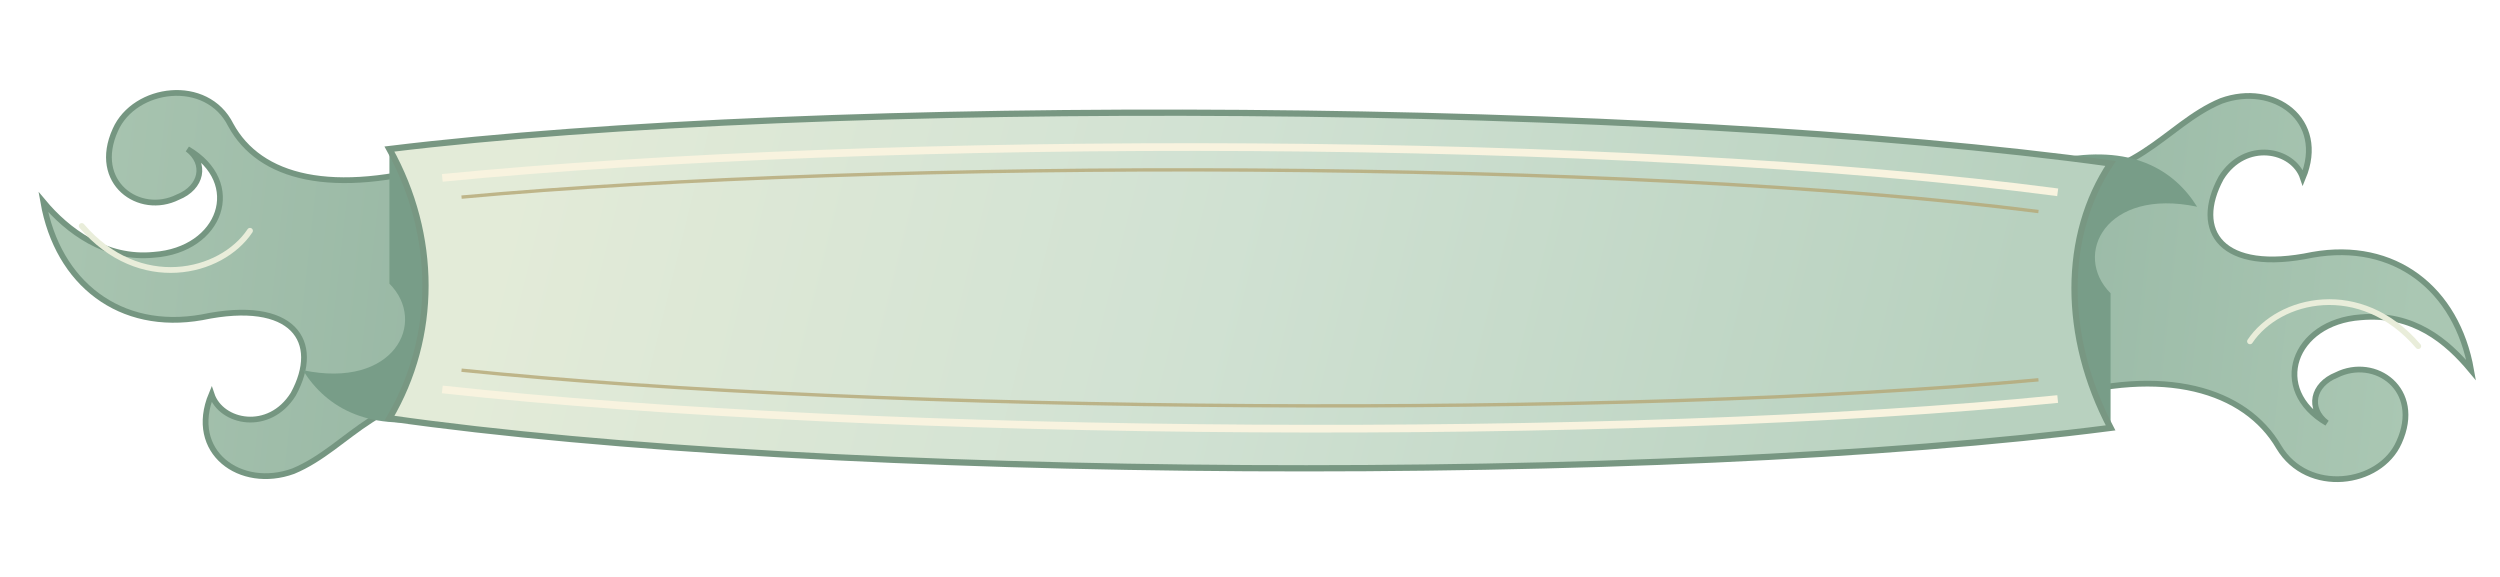
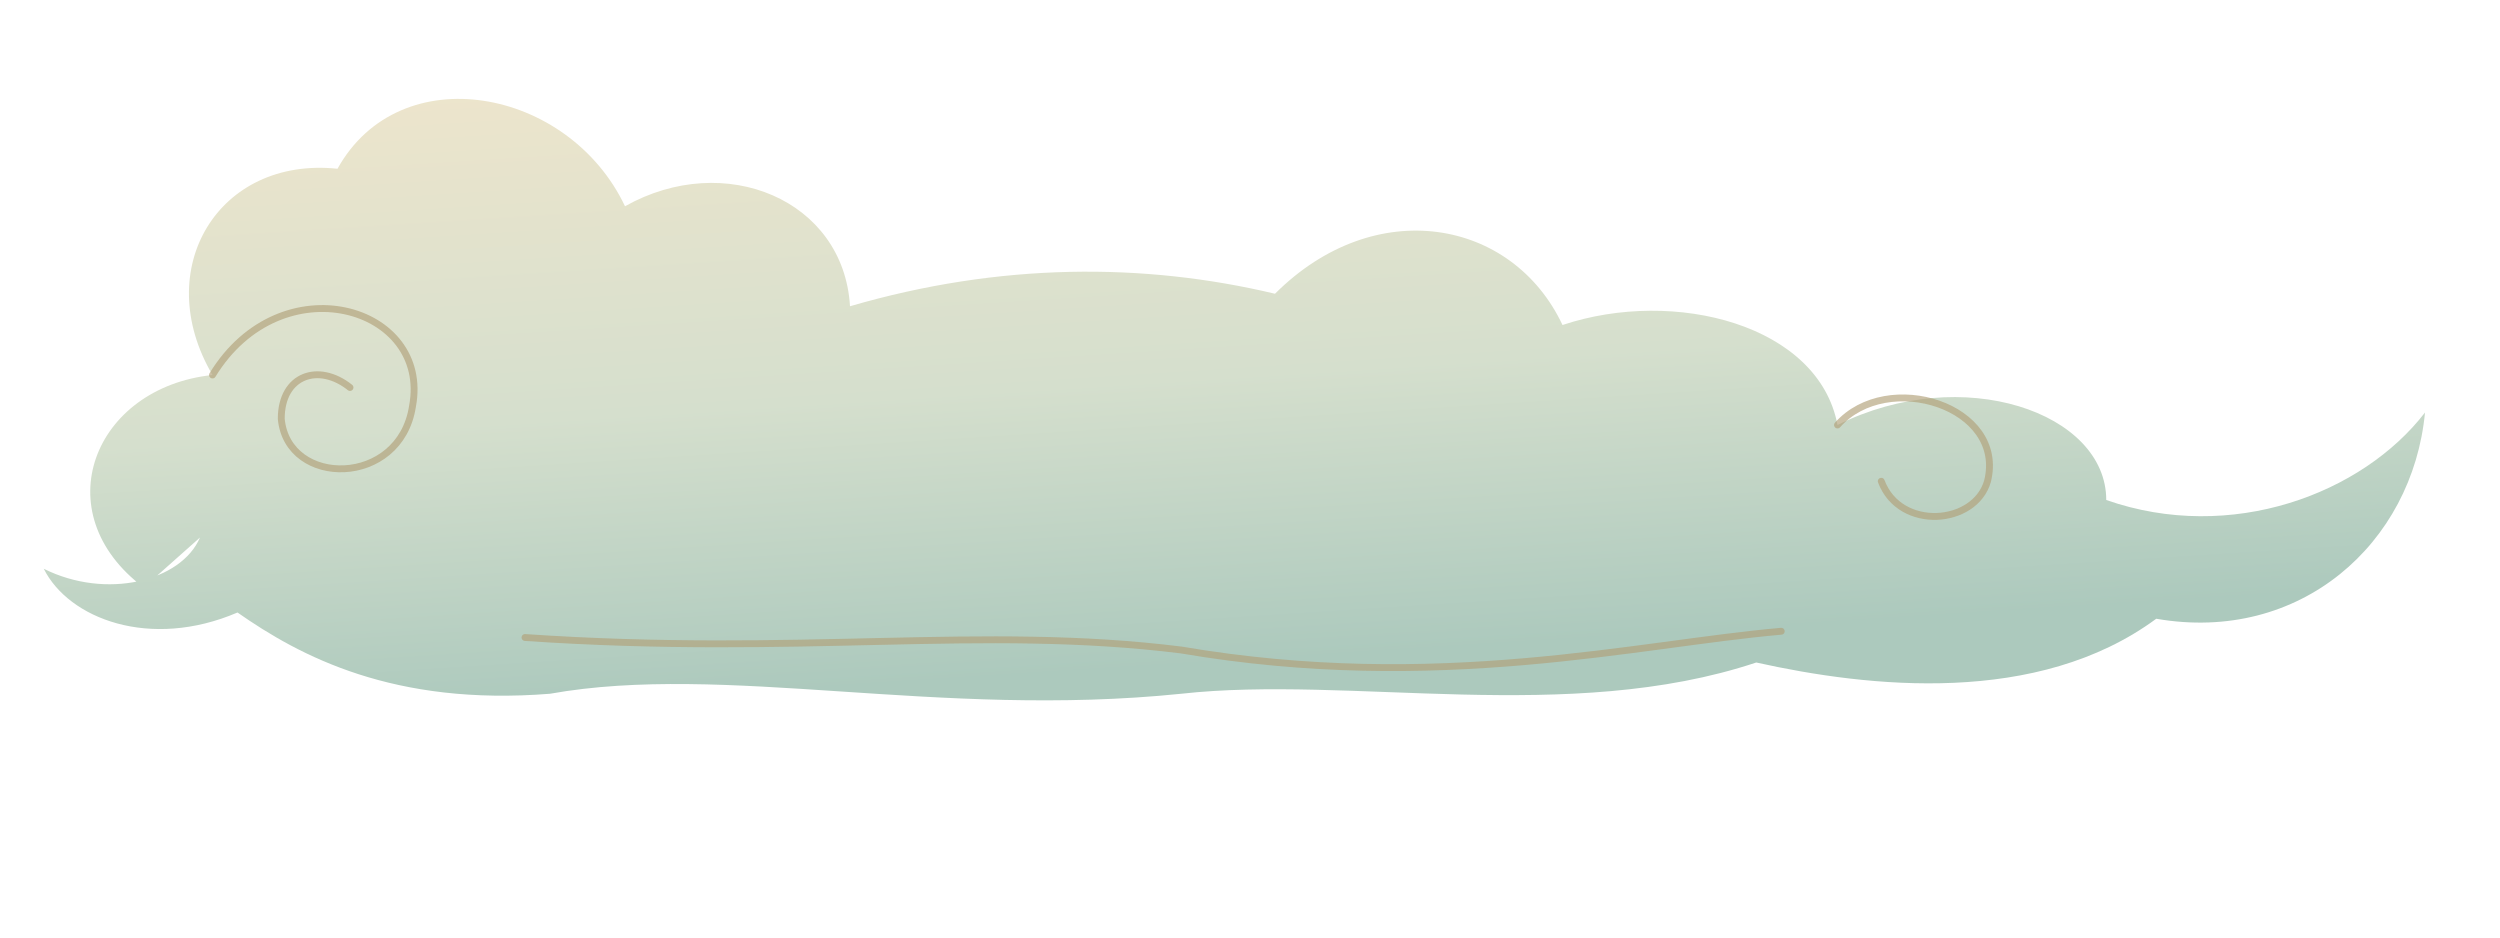
- <svg xmlns="http://www.w3.org/2000/svg" viewBox="0 0 520 120" fill="none">
+ <svg xmlns="http://www.w3.org/2000/svg" viewBox="0 0 400 150">
  <defs>
-     <linearGradient id="silk" x1="110" y1="24" x2="410" y2="98" gradientUnits="userSpaceOnUse">
-       <stop stop-color="#e3ebd8" />
-       <stop offset=".48" stop-color="#d0e1d2" />
-       <stop offset="1" stop-color="#b8d1bf" />
-     </linearGradient>
-     <linearGradient id="fold" x1="16" y1="40" x2="500" y2="94" gradientUnits="userSpaceOnUse">
-       <stop stop-color="#a8c4b0" />
-       <stop offset=".5" stop-color="#799f8d" />
-       <stop offset="1" stop-color="#aac7b3" />
+     <linearGradient id="g" x1="0" y1="0" x2=".25" y2="1">
+       <stop stop-color="#eee5cc" />
+       <stop offset=".55" stop-color="#d5dfcd" />
+       <stop offset="1" stop-color="#acc9bd" />
    </linearGradient>
  </defs>
-   <path d="M93 34C69 41 54 37 48 26C43 16 28 18 24 27C19 38 29 45 37 41C42 39 43 34 39 31C51 38 46 52 32 53C22 54 14 48 9 42C12 59 25 69 42 66C61 62 67 71 61 82C56 90 46 88 44 82C39 94 50 102 61 98C73 93 79 80 100 82L93 34Z" fill="url(#fold)" stroke="#759681" stroke-width="1.2" />
-   <path d="M427 83C450 76 467 81 474 93C480 103 495 101 499 92C504 81 494 74 486 78C481 80 480 85 484 88C472 81 477 67 491 66C502 65 509 71 514 77C511 60 498 50 481 53C462 57 456 48 462 37C467 29 477 31 479 37C484 25 473 17 462 21C450 26 444 39 423 37L427 83Z" fill="url(#fold)" stroke="#759681" stroke-width="1.2" />
-   <path d="M81 31L101 46L92 87C77 90 68 85 63 77C82 81 89 67 81 59L81 31ZM439 89L419 74L428 33C443 30 452 35 457 43C438 39 431 53 439 61L439 89Z" fill="#789d88" />
-   <path d="M81 31C171 20 345 21 439 34C429 49 429 70 439 89C346 101 172 100 81 87C91 70 91 49 81 31Z" fill="url(#silk)" stroke="#789782" stroke-width="1.3" />
-   <path d="M92 37C184 28 337 28 428 40M92 81C183 91 338 92 428 83" stroke="#f8f3df" stroke-width="1.6" />
-   <path d="M96 41C183 33 338 33 424 44M96 77C183 86 338 87 424 79" stroke="#b5a776" stroke-width=".7" opacity=".8" />
-   <path d="M17 47C29 61 46 57 52 48M503 72C491 58 474 62 468 71" stroke="#e9edda" stroke-width="1.2" stroke-linecap="round" />
+   <path d="M23 94C7 82 15 62 34 60C24 43 35 25 54 27C64 9 91 14 100 33C116 24 135 32 136 49C160 42 183 42 204 47C220 31 242 35 250 52C268 46 291 52 294 68C314 58 337 66 337 80C357 87 378 79 388 66C386 87 368 103 345 99C326 113 299 110 281 106C251 116 216 108 189 111C150 115 116 106 88 111C63 113 48 105 38 98C24 104 11 99 7 91C17 96 29 93 32 86Z" fill="url(#g)" />
+   <path d="M34 60C45 42 69 49 66 65C64 78 46 78 45 67C45 60 51 58 56 62 M294 68C302 59 321 65 318 77C316 84 304 85 301 77 M84 102C128 105 157 100 189 104C230 111 262 103 285 101" fill="none" stroke="#b1a078" stroke-opacity=".65" stroke-width="1.1" stroke-linecap="round" />
</svg>
